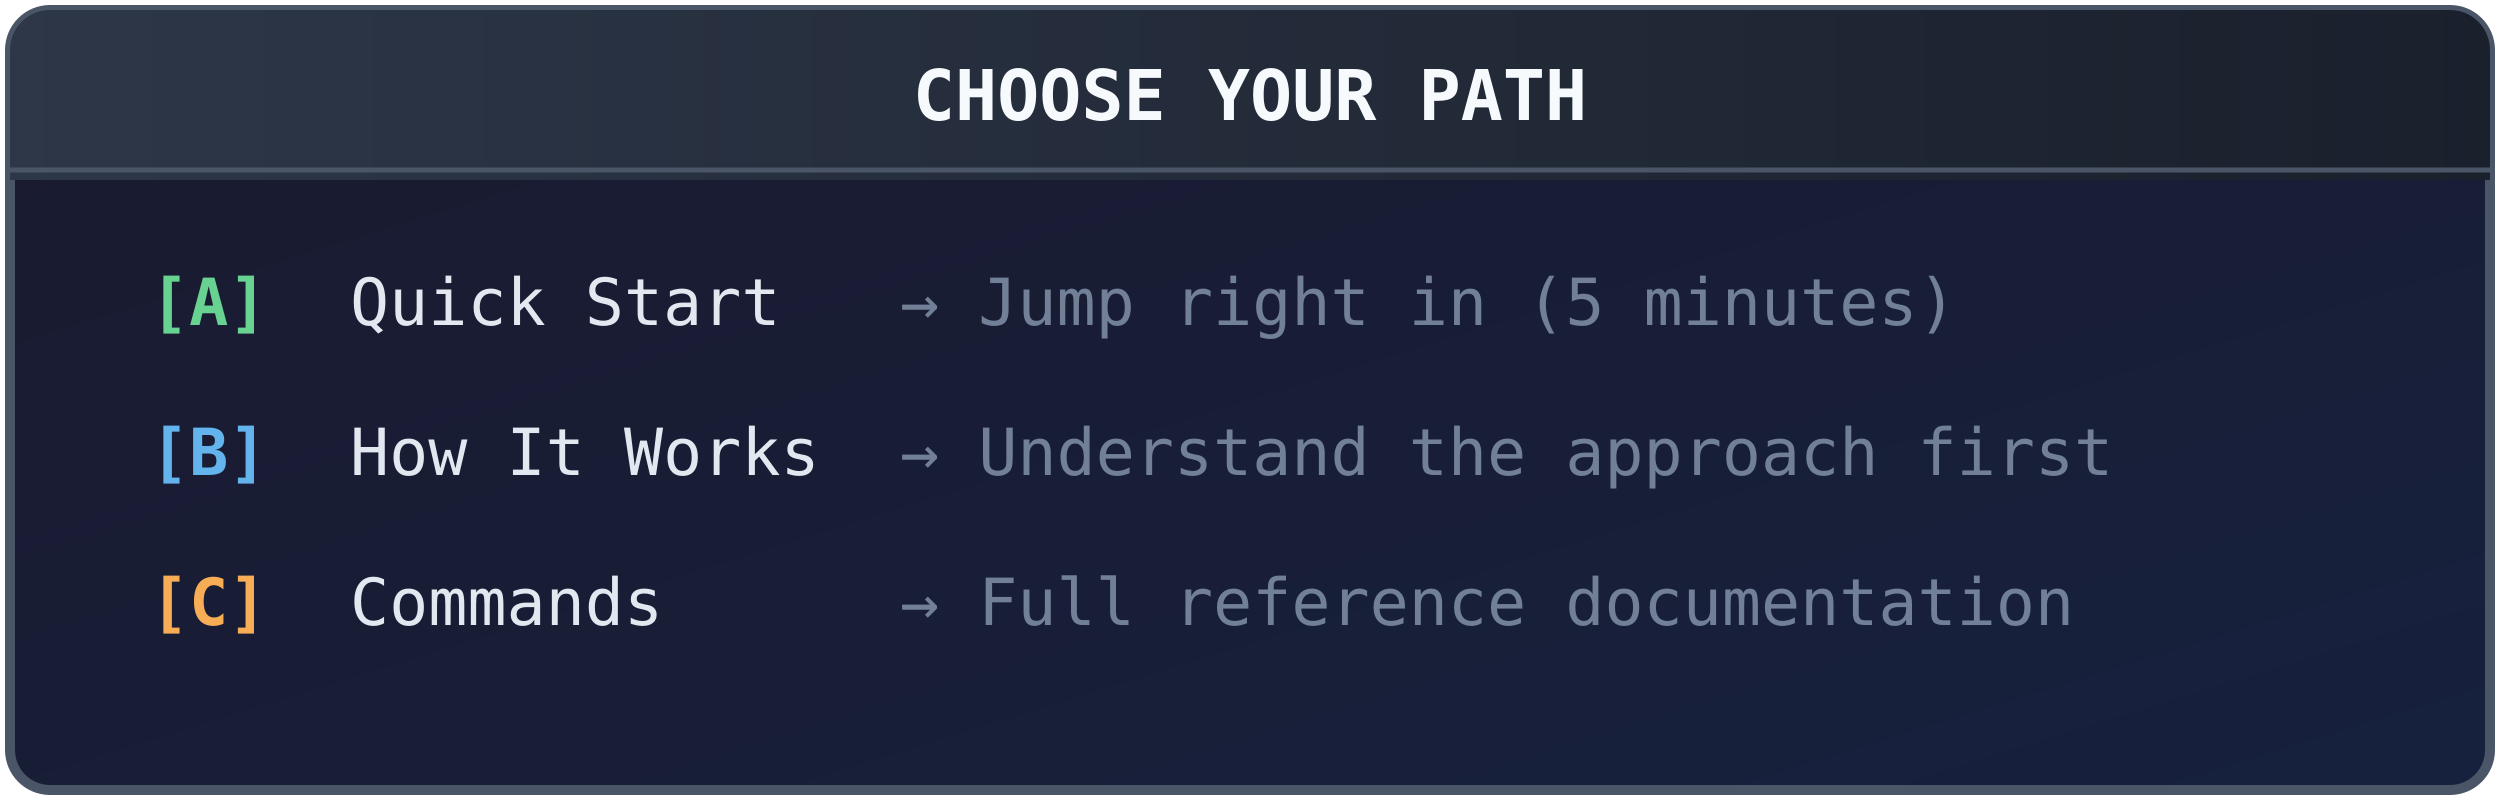
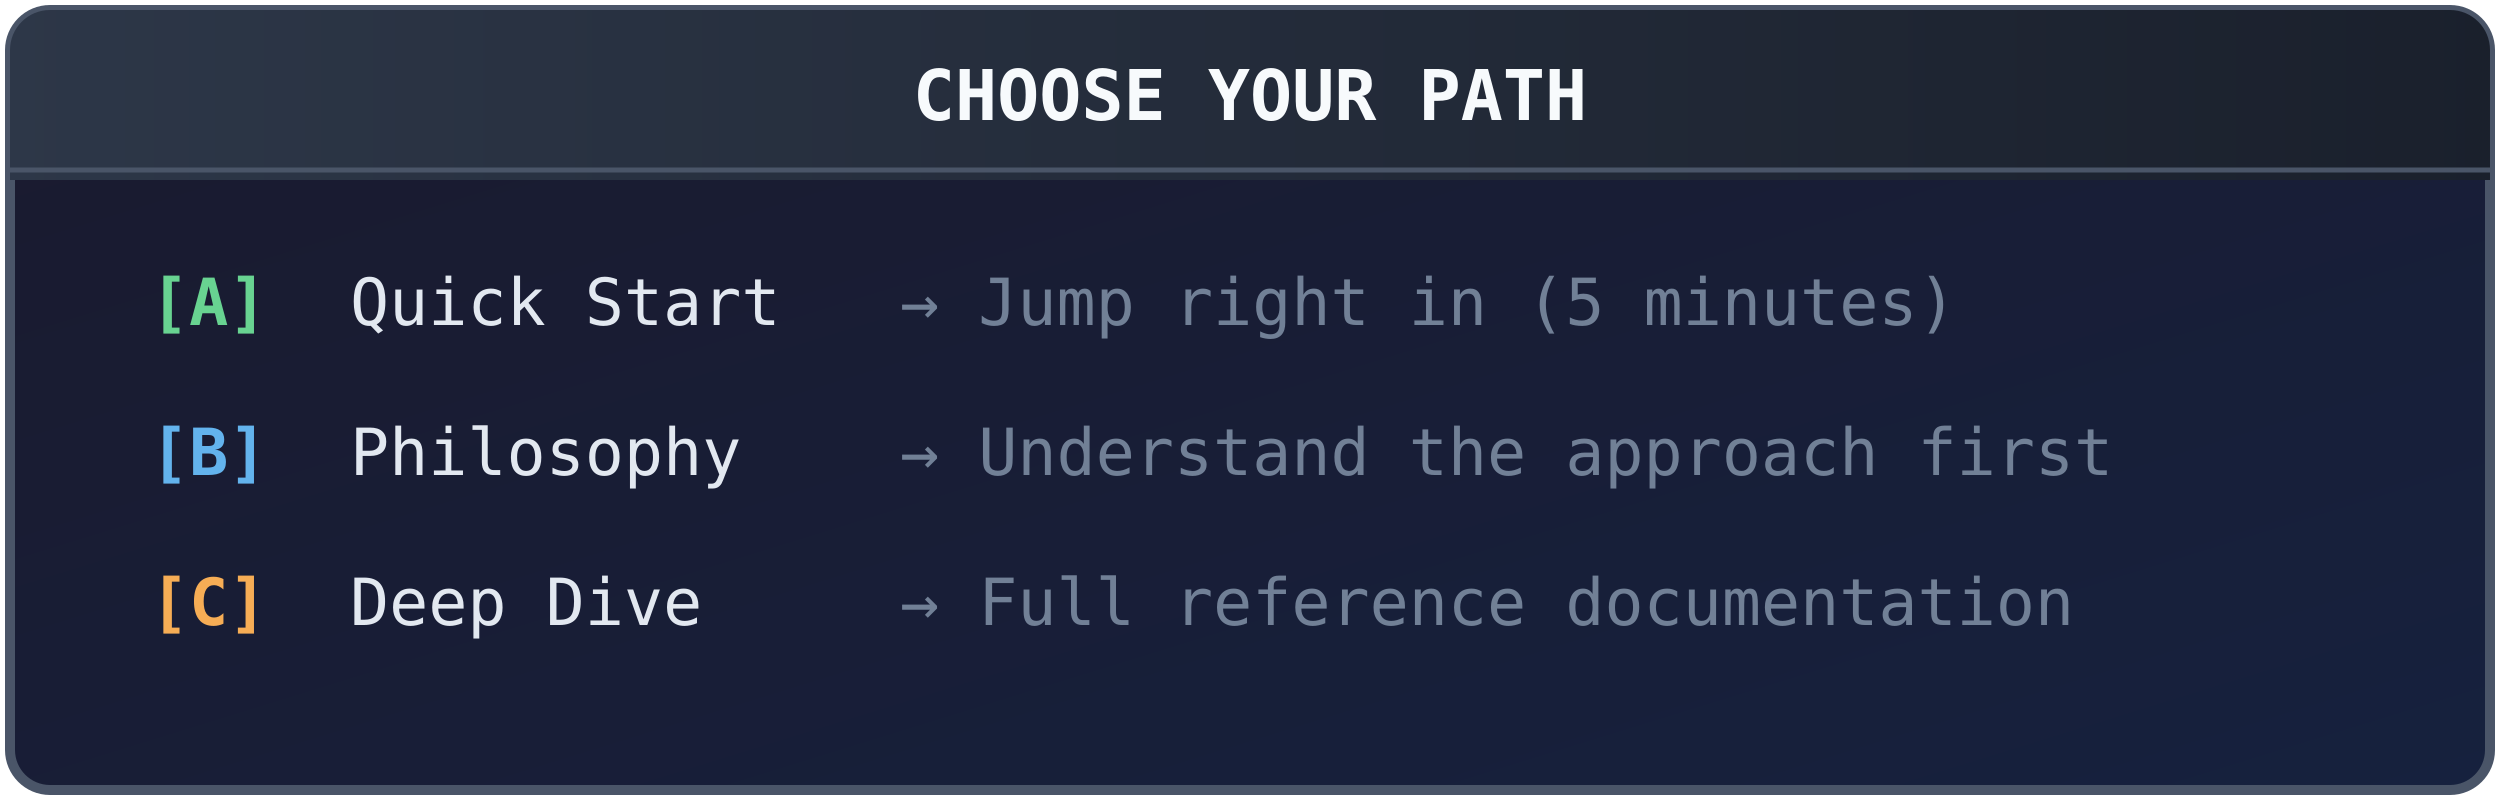
<svg xmlns="http://www.w3.org/2000/svg" viewBox="0 0 500 160">
  <defs>
    <linearGradient id="headerGrad" x1="0%" y1="0%" x2="100%" y2="0%">
      <stop offset="0%" style="stop-color:#2d3748" />
      <stop offset="100%" style="stop-color:#1a202c" />
    </linearGradient>
    <linearGradient id="bodyGrad" x1="0%" y1="0%" x2="100%" y2="100%">
      <stop offset="0%" style="stop-color:#1a1a2e" />
      <stop offset="100%" style="stop-color:#16213e" />
    </linearGradient>
  </defs>
  <rect x="2" y="2" width="496" height="156" rx="8" fill="url(#bodyGrad)" stroke="#4a5568" stroke-width="2" />
  <rect x="2" y="2" width="496" height="32" rx="8" fill="url(#headerGrad)" />
  <rect x="2" y="26" width="496" height="10" fill="url(#headerGrad)" />
  <line x1="2" y1="34" x2="498" y2="34" stroke="#4a5568" stroke-width="1" />
  <text x="250" y="24" text-anchor="middle" fill="#f7fafc" font-family="monospace" font-size="14" font-weight="bold">CHOOSE YOUR PATH</text>
  <text x="30" y="65" fill="#68d391" font-family="monospace" font-size="13" font-weight="bold">[A]</text>
  <text x="70" y="65" fill="#e2e8f0" font-family="monospace" font-size="13">Quick Start</text>
  <text x="180" y="65" fill="#718096" font-family="monospace" font-size="13">→ Jump right in (5 minutes)</text>
  <text x="30" y="95" fill="#63b3ed" font-family="monospace" font-size="13" font-weight="bold">[B]</text>
-   <text x="70" y="95" fill="#e2e8f0" font-family="monospace" font-size="13">How It Works</text>
+   <text x="70" y="95" fill="#e2e8f0" font-family="monospace" font-size="13">Philosophy</text>
  <text x="180" y="95" fill="#718096" font-family="monospace" font-size="13">→ Understand the approach first</text>
  <text x="30" y="125" fill="#f6ad55" font-family="monospace" font-size="13" font-weight="bold">[C]</text>
-   <text x="70" y="125" fill="#e2e8f0" font-family="monospace" font-size="13">Commands</text>
+   <text x="70" y="125" fill="#e2e8f0" font-family="monospace" font-size="13">Deep Dive</text>
  <text x="180" y="125" fill="#718096" font-family="monospace" font-size="13">→ Full reference documentation</text>
</svg>
